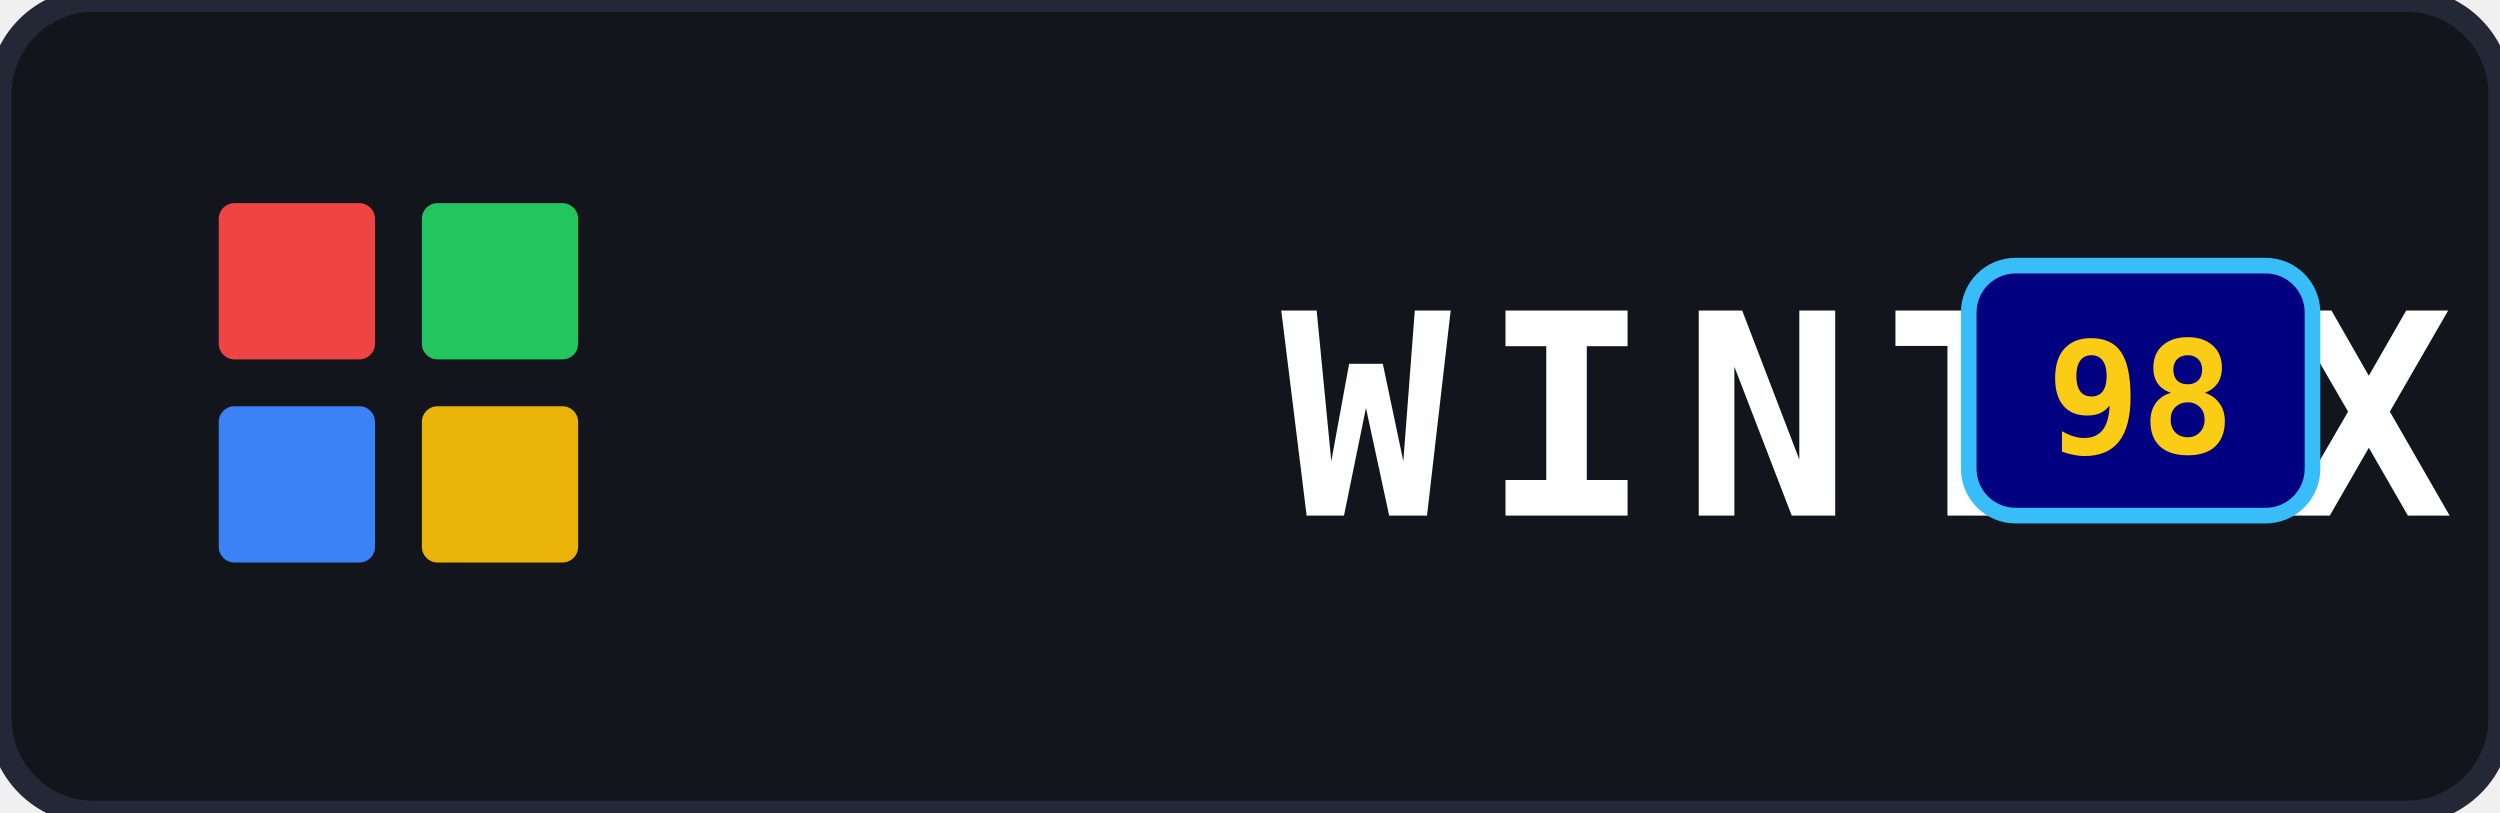
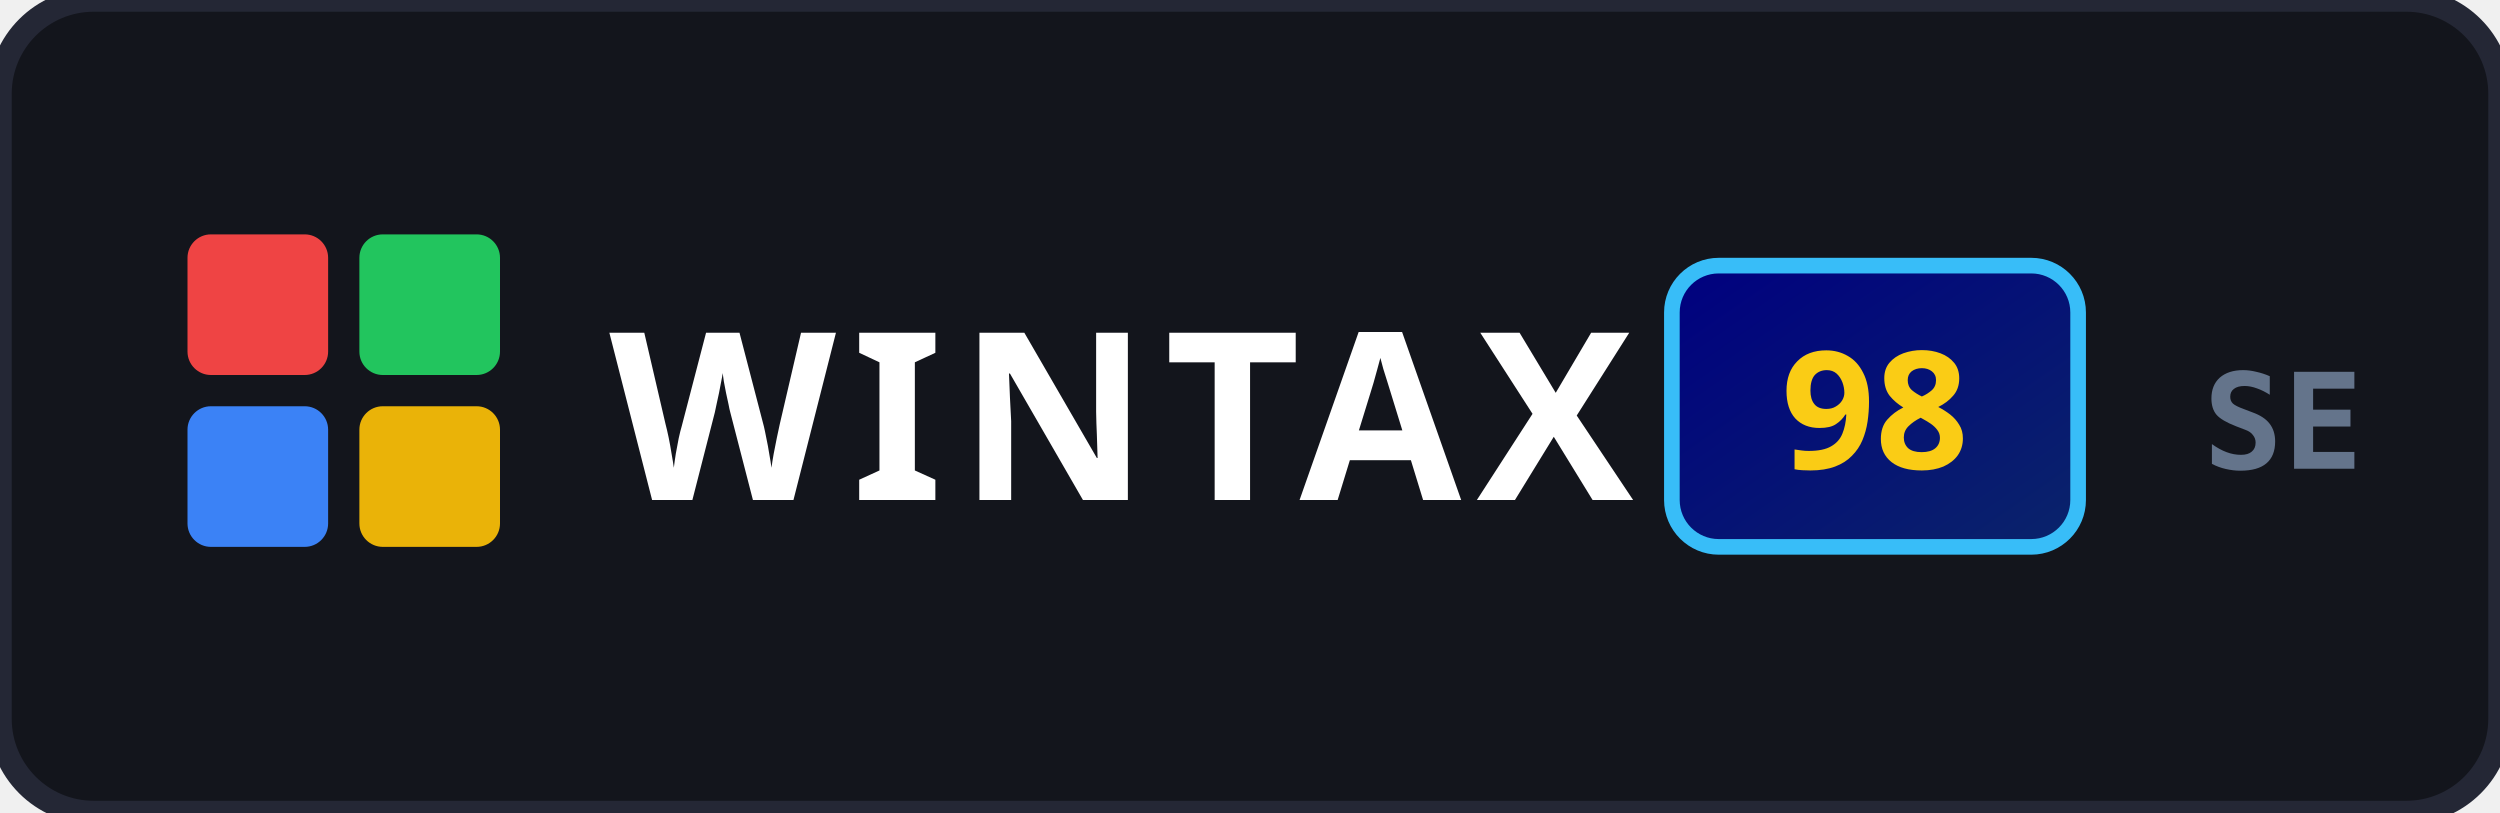
<svg xmlns="http://www.w3.org/2000/svg" viewBox="0 0 160 52" width="160" height="52">
  <defs>
-     <linearGradient id="win-blue" x1="0%" y1="0%" x2="100%" y2="100%">
+     <linearGradient id="win-blue-badge" x1="0%" y1="0%" x2="100%" y2="100%">
      <stop offset="0%" stop-color="#000080" />
-       <stop offset="100%" stop-color="#1084d0" />
+       <stop offset="100%" stop-color="#0a246a" />
    </linearGradient>
  </defs>
  <rect width="160" height="52" fill="#13151c" rx="6" stroke="#242735" stroke-width="1.5" />
-   <g transform="translate(14, 13)">
-     <rect x="0" y="0" width="10" height="10" fill="#ef4444" rx="1" />
-     <rect x="13" y="0" width="10" height="10" fill="#22c55e" rx="1" />
-     <rect x="0" y="13" width="10" height="10" fill="#3b82f6" rx="1" />
-     <rect x="13" y="13" width="10" height="10" fill="#eab308" rx="1" />
+   <g transform="translate(12, 15)">
+     <rect x="0" y="0" width="9" height="9" fill="#ef4444" rx="1.5" />
+     <rect x="11" y="0" width="9" height="9" fill="#22c55e" rx="1.5" />
+     <rect x="0" y="11" width="9" height="9" fill="#3b82f6" rx="1.5" />
+     <rect x="11" y="11" width="9" height="9" fill="#eab308" rx="1.5" />
  </g>
-   <text x="82" y="33" fill="#ffffff" font-family="'JetBrains Mono', 'Fira Code', ui-monospace, Menlo, Monaco, Consolas, monospace" font-size="18" font-weight="900" letter-spacing="2">WINTAX</text>
-   <rect x="126" y="17" width="22" height="16" fill="#000080" rx="3" stroke="#38bdf8" stroke-width="1" />
-   <text x="137" y="29" fill="#facc15" font-family="'JetBrains Mono', monospace" font-size="10" font-weight="800" text-anchor="middle">98</text>
+   <text x="39" y="32" fill="#ffffff" font-family="'JetBrains Mono', 'Fira Code', 'Segoe UI', ui-monospace, Menlo, Monaco, Consolas, monospace" font-size="15" font-weight="900" letter-spacing="1">WINTAX</text>
+   <rect x="107" y="17" width="26" height="18" fill="url(#win-blue-badge)" rx="3" stroke="#38bdf8" stroke-width="1" />
+   <text x="120" y="30" fill="#facc15" font-family="'JetBrains Mono', 'Segoe UI', monospace" font-size="10.5" font-weight="900" text-anchor="middle">98</text>
+   <text x="141" y="30" fill="#64748b" font-family="'JetBrains Mono', monospace" font-size="8.5" font-weight="800">SE</text>
</svg>
